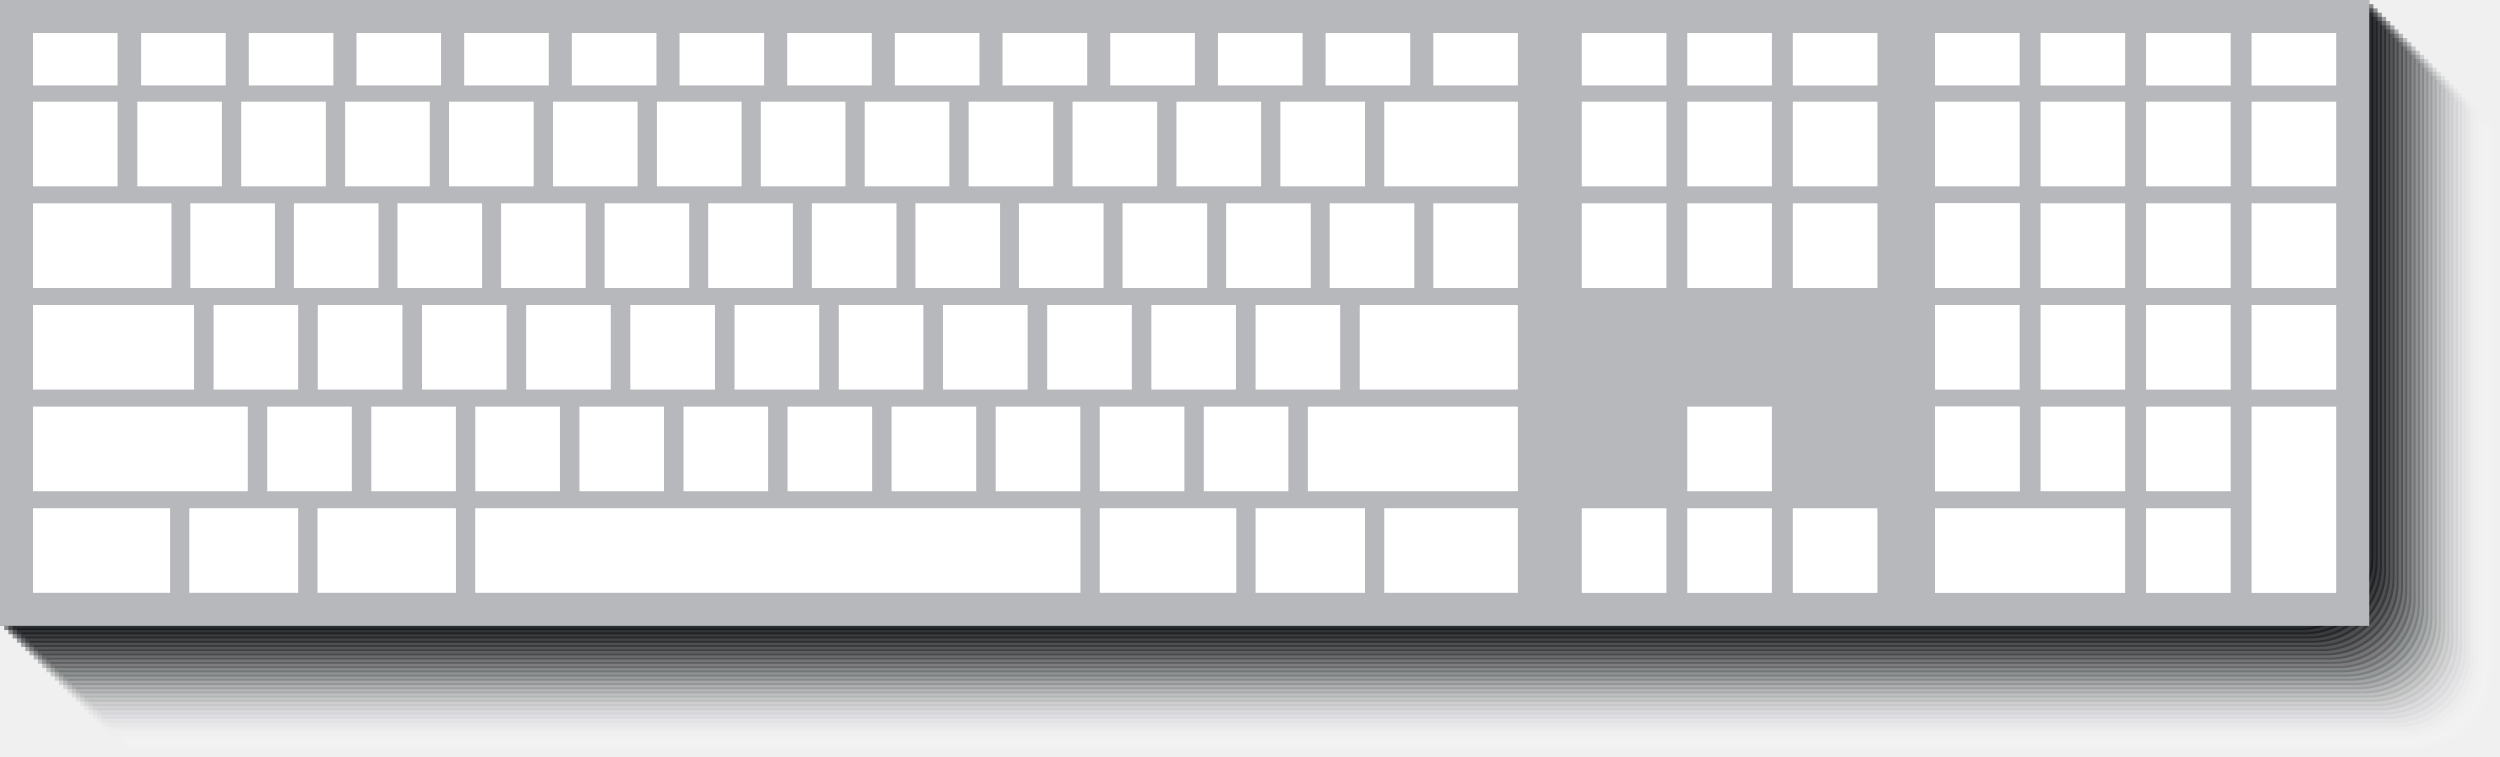
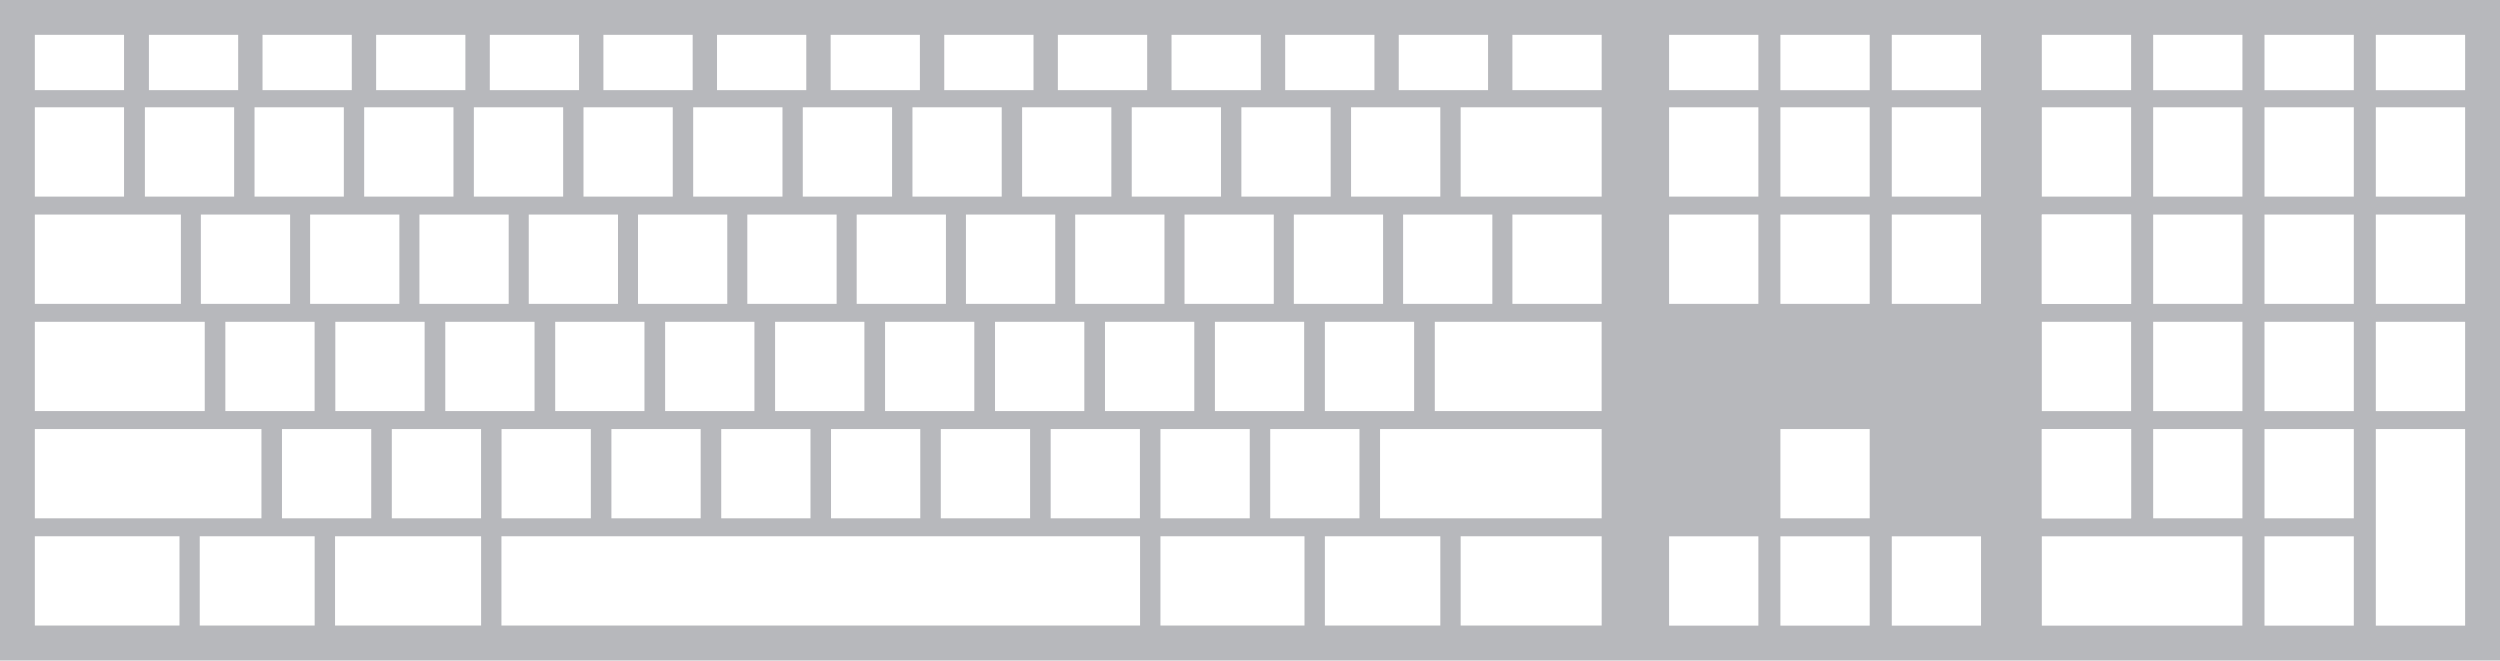
- <svg xmlns="http://www.w3.org/2000/svg" viewBox="0 0 564.22 170.76">
+ <svg xmlns="http://www.w3.org/2000/svg" id="Layer_1" data-name="Layer 1" viewBox="0 0 534.71 141.25">
  <defs>
    <style>
      .cls-1 {
-         fill: #c1c2c3;
-         opacity: .48;
-       }
- 
-       .cls-1, .cls-2, .cls-3, .cls-4, .cls-5, .cls-6, .cls-7, .cls-8, .cls-9, .cls-10, .cls-11, .cls-12, .cls-13, .cls-14, .cls-15, .cls-16, .cls-17, .cls-18, .cls-19, .cls-20, .cls-21, .cls-22, .cls-23, .cls-24, .cls-25, .cls-26, .cls-27, .cls-28, .cls-29, .cls-30, .cls-31, .cls-32 {
-         mix-blend-mode: multiply;
+         fill: #b7b8bc;
      }

      .cls-2 {
-         fill: #97999a;
-         opacity: .81;
-       }
- 
-       .cls-3 {
-         fill: #b8b9ba;
-         opacity: .55;
-       }
- 
-       .cls-33 {
-         fill: #b7b8bc;
-       }
- 
-       .cls-4 {
-         fill: #8f9092;
-         opacity: .87;
-       }
- 
-       .cls-5 {
-         opacity: 0;
-       }
- 
-       .cls-5, .cls-34 {
        fill: #fff;
-       }
- 
-       .cls-6 {
-         fill: #acadae;
-         opacity: .65;
-       }
- 
-       .cls-7 {
-         fill: #eaebeb;
-         opacity: .16;
-       }
- 
-       .cls-8 {
-         fill: #fbfbfb;
-         opacity: .03;
-       }
- 
-       .cls-9 {
-         fill: #8a8c8e;
-         opacity: .9;
-       }
- 
-       .cls-10 {
-         fill: #939496;
-         opacity: .84;
-       }
- 
-       .cls-11 {
-         fill: #cdcecf;
-         opacity: .39;
-       }
- 
-       .cls-12 {
-         fill: #7e8082;
-       }
- 
-       .cls-13 {
-         fill: #bcbdbe;
-         opacity: .52;
-       }
- 
-       .cls-14 {
-         fill: #f7f7f7;
-         opacity: .06;
-       }
- 
-       .cls-15 {
-         fill: #f3f3f3;
-         opacity: .1;
-       }
- 
-       .cls-16 {
-         fill: #d1d2d3;
-         opacity: .35;
-       }
- 
-       .cls-17 {
-         fill: #d5d6d7;
-         opacity: .32;
-       }
- 
-       .cls-35 {
-         isolation: isolate;
-       }
- 
-       .cls-18 {
-         fill: #b4b5b6;
-         opacity: .58;
-       }
- 
-       .cls-19 {
-         fill: #e2e2e3;
-         opacity: .23;
-       }
- 
-       .cls-20 {
-         fill: #eeefef;
-         opacity: .13;
-       }
- 
-       .cls-21 {
-         fill: #a8a9aa;
-         opacity: .68;
-       }
- 
-       .cls-22 {
-         fill: #828486;
-         opacity: .97;
-       }
- 
-       .cls-23 {
-         fill: #9b9d9e;
-         opacity: .77;
-       }
- 
-       .cls-24 {
-         fill: #b0b1b2;
-         opacity: .61;
-       }
- 
-       .cls-25 {
-         fill: #e6e6e7;
-         opacity: .19;
-       }
- 
-       .cls-26 {
-         fill: #c5c6c7;
-         opacity: .45;
-       }
- 
-       .cls-27 {
-         fill: #9fa1a2;
-         opacity: .74;
-       }
- 
-       .cls-28 {
-         fill: #c9cacb;
-         opacity: .42;
-       }
- 
-       .cls-29 {
-         fill: #a3a5a6;
-         opacity: .71;
-       }
- 
-       .cls-30 {
-         fill: #86888a;
-         opacity: .94;
-       }
- 
-       .cls-31 {
-         fill: #dededf;
-         opacity: .26;
-       }
- 
-       .cls-32 {
-         fill: #dadadb;
-         opacity: .29;
      }
    </style>
  </defs>
-   <g class="cls-35">
-     <g id="Layer_1" data-name="Layer 1">
-       <g>
-         <g>
-           <path class="cls-12" d="M531.42,121.58c0,9.05-7.34,16.39-16.39,16.39H0v3.28h518.31c9.05,0,16.39-7.34,16.39-16.39V0h-3.28v121.58Z" />
-           <path class="cls-22" d="M532.38,122.53c0,9.05-7.34,16.39-16.39,16.39H.95v3.28h518.31c9.05,0,16.39-7.34,16.39-16.39V.95h-3.28v121.58" />
-           <path class="cls-30" d="M533.33,123.48c0,9.05-7.34,16.39-16.39,16.39H1.9v3.28h518.31c9.05,0,16.39-7.34,16.39-16.39V1.9h-3.28v121.58" />
-           <path class="cls-9" d="M534.28,124.43c0,9.05-7.34,16.39-16.39,16.39H2.86v3.28h518.31c9.05,0,16.39-7.34,16.39-16.39V2.86h-3.28v121.58" />
-           <path class="cls-4" d="M535.23,125.38c0,9.05-7.34,16.39-16.39,16.39H3.81v3.28h518.31c9.05,0,16.39-7.34,16.39-16.39V3.81h-3.28v121.58" />
-           <path class="cls-10" d="M536.18,126.34c0,9.05-7.34,16.39-16.39,16.39H4.76v3.28h518.31c9.05,0,16.39-7.34,16.39-16.39V4.76h-3.28v121.58" />
-           <path class="cls-2" d="M537.14,127.29c0,9.05-7.34,16.39-16.39,16.39H5.71v3.28h518.31c9.05,0,16.39-7.34,16.39-16.39V5.71h-3.28v121.58" />
-           <path class="cls-23" d="M538.09,128.24c0,9.05-7.34,16.39-16.39,16.39H6.66v3.27h518.31c9.05,0,16.39-7.34,16.39-16.39V6.67h-3.28v121.58" />
-           <path class="cls-27" d="M539.04,129.19c0,9.05-7.34,16.39-16.39,16.39H7.62v3.27h518.31c9.05,0,16.39-7.34,16.39-16.39V7.62h-3.28v121.57" />
-           <path class="cls-29" d="M539.99,130.15c0,9.05-7.34,16.39-16.39,16.39H8.57v3.27h518.31c9.05,0,16.39-7.34,16.39-16.39V8.57h-3.28v121.57" />
-           <path class="cls-21" d="M540.95,131.1c0,9.05-7.34,16.4-16.39,16.4H9.52v3.27h518.31c9.05,0,16.39-7.34,16.39-16.39V9.52h-3.28v121.57" />
-           <path class="cls-6" d="M541.9,132.05c0,9.05-7.34,16.4-16.39,16.4H10.47v3.27h518.31c9.05,0,16.39-7.34,16.39-16.39V10.47h-3.28v121.57" />
-           <path class="cls-24" d="M542.85,133c0,9.05-7.34,16.4-16.39,16.4H11.43v3.27h518.31c9.05,0,16.39-7.34,16.39-16.39V11.43h-3.28v121.57" />
-           <path class="cls-18" d="M543.8,133.95c0,9.05-7.34,16.4-16.39,16.4H12.38v3.27h518.31c9.05,0,16.39-7.34,16.39-16.39V12.38h-3.28v121.57" />
-           <path class="cls-3" d="M544.75,134.91c0,9.05-7.34,16.4-16.39,16.4H13.33v3.27h518.31c9.05,0,16.39-7.34,16.39-16.39V13.33h-3.28v121.57" />
-           <path class="cls-13" d="M545.71,135.86c0,9.05-7.34,16.4-16.39,16.4H14.28v3.27h518.31c9.05,0,16.39-7.34,16.39-16.39V14.28h-3.28v121.57" />
-           <path class="cls-1" d="M546.66,136.81c0,9.05-7.34,16.4-16.39,16.4H15.23v3.27h518.31c9.05,0,16.39-7.34,16.39-16.39V15.24h-3.28v121.57" />
-           <path class="cls-26" d="M547.61,137.76c0,9.05-7.34,16.4-16.39,16.4H16.19v3.27h518.31c9.05,0,16.39-7.34,16.39-16.39V16.19h-3.28v121.57" />
-           <path class="cls-28" d="M548.56,138.71c0,9.05-7.34,16.4-16.39,16.4H17.14v3.27h518.31c9.05,0,16.39-7.34,16.39-16.39V17.14h-3.28v121.57" />
-           <path class="cls-11" d="M549.52,139.67c0,9.05-7.34,16.4-16.39,16.4H18.09v3.27h518.31c9.05,0,16.39-7.34,16.39-16.39V18.09h-3.28v121.57" />
-           <path class="cls-16" d="M550.47,140.62c0,9.05-7.34,16.4-16.39,16.4H19.04v3.27h518.31c9.05,0,16.39-7.34,16.39-16.39V19.05h-3.28v121.57" />
-           <path class="cls-17" d="M551.42,141.57c0,9.05-7.34,16.4-16.39,16.4H19.99v3.27h518.31c9.05,0,16.39-7.34,16.39-16.39V20h-3.28v121.57" />
-           <path class="cls-32" d="M552.37,142.52c0,9.05-7.34,16.4-16.39,16.4H20.95v3.27h518.31c9.05,0,16.39-7.33,16.39-16.39V20.95h-3.28v121.57" />
-           <path class="cls-31" d="M553.33,143.47c0,9.05-7.34,16.4-16.39,16.4H21.9v3.27h518.31c9.05,0,16.39-7.33,16.39-16.39V21.9h-3.28v121.57" />
-           <path class="cls-19" d="M554.28,144.43c0,9.05-7.34,16.4-16.39,16.4H22.85v3.27h518.31c9.05,0,16.39-7.33,16.39-16.39V22.85h-3.28v121.57" />
-           <path class="cls-25" d="M555.23,145.38c0,9.05-7.34,16.4-16.39,16.4H23.8v3.27h518.31c9.05,0,16.39-7.33,16.39-16.39V23.81h-3.28v121.57" />
-           <path class="cls-7" d="M556.18,146.33c0,9.05-7.34,16.4-16.39,16.4H24.76v3.27h518.31c9.06,0,16.39-7.33,16.39-16.39V24.76h-3.28v121.57" />
-           <path class="cls-20" d="M557.13,147.28c0,9.05-7.33,16.4-16.39,16.4H25.71v3.27h518.31c9.06,0,16.39-7.33,16.39-16.39V25.71h-3.28v121.57" />
-           <path class="cls-15" d="M558.09,148.24c0,9.05-7.33,16.4-16.39,16.4H26.66v3.27h518.31c9.06,0,16.39-7.33,16.39-16.39V26.66h-3.28v121.57" />
-           <path class="cls-14" d="M559.04,149.19c0,9.05-7.33,16.4-16.39,16.4H27.61v3.27h518.31c9.06,0,16.39-7.33,16.39-16.39V27.62h-3.28v121.57" />
-           <path class="cls-8" d="M559.99,150.14c0,9.05-7.33,16.4-16.39,16.4H28.56v3.27h518.31c9.06,0,16.39-7.33,16.39-16.39V28.57h-3.28v121.57" />
-           <path class="cls-5" d="M560.94,151.09c0,9.05-7.33,16.4-16.39,16.4H29.52v3.27h518.31c9.06,0,16.39-7.33,16.39-16.39V29.52h-3.28v121.57" />
-         </g>
-         <rect class="cls-33" width="534.71" height="141.25" />
-         <g>
-           <rect class="cls-34" x="7.45" y="7.45" width="19.08" height="11.83" />
-           <rect class="cls-34" x="31.85" y="7.45" width="19.09" height="11.83" />
-           <rect class="cls-34" x="56.15" y="7.45" width="19.09" height="11.83" />
-           <rect class="cls-34" x="80.45" y="7.45" width="19.09" height="11.83" />
-           <rect class="cls-34" x="104.76" y="7.45" width="19.09" height="11.83" />
-           <rect class="cls-34" x="129.06" y="7.45" width="19.09" height="11.83" />
-           <rect class="cls-34" x="153.36" y="7.45" width="19.09" height="11.83" />
-           <rect class="cls-34" x="177.66" y="7.45" width="19.09" height="11.83" />
-           <rect class="cls-34" x="201.96" y="7.45" width="19.09" height="11.83" />
-           <rect class="cls-34" x="226.26" y="7.45" width="19.1" height="11.83" />
-           <rect class="cls-34" x="250.57" y="7.45" width="19.1" height="11.83" />
-           <rect class="cls-34" x="274.88" y="7.45" width="19.09" height="11.83" />
-           <rect class="cls-34" x="299.17" y="7.45" width="19.1" height="11.83" />
-           <rect class="cls-34" x="323.48" y="7.45" width="19.09" height="11.83" />
-           <rect class="cls-34" x="7.45" y="22.95" width="19.08" height="19.1" />
-           <rect class="cls-34" x="30.99" y="22.95" width="19.09" height="19.1" />
-           <rect class="cls-34" x="54.44" y="22.95" width="19.1" height="19.1" />
-           <rect class="cls-34" x="77.89" y="22.95" width="19.1" height="19.1" />
-           <rect class="cls-34" x="101.35" y="22.95" width="19.1" height="19.1" />
-           <rect class="cls-34" x="124.8" y="22.95" width="19.09" height="19.1" />
-           <rect class="cls-34" x="148.26" y="22.95" width="19.1" height="19.1" />
-           <rect class="cls-34" x="171.7" y="22.95" width="19.1" height="19.1" />
-           <rect class="cls-34" x="195.16" y="22.95" width="19.09" height="19.1" />
-           <rect class="cls-34" x="218.61" y="22.95" width="19.09" height="19.1" />
-           <rect class="cls-34" x="242.06" y="22.95" width="19.09" height="19.1" />
-           <rect class="cls-34" x="265.51" y="22.95" width="19.1" height="19.1" />
-           <rect class="cls-34" x="288.97" y="22.95" width="19.09" height="19.1" />
-           <rect class="cls-34" x="312.41" y="22.95" width="30.16" height="19.1" />
-           <g>
-             <rect class="cls-34" x="356.99" y="7.45" width="19.1" height="11.83" />
-             <rect class="cls-34" x="380.8" y="7.45" width="19.1" height="11.84" />
-             <rect class="cls-34" x="404.62" y="7.45" width="19.09" height="11.84" />
-           </g>
-           <g>
-             <rect class="cls-34" x="356.99" y="22.95" width="19.1" height="19.1" />
-             <rect class="cls-34" x="380.8" y="22.95" width="19.1" height="19.1" />
-             <rect class="cls-34" x="404.62" y="22.95" width="19.09" height="19.1" />
-           </g>
-           <g>
-             <rect class="cls-34" x="356.99" y="45.89" width="19.1" height="19.1" />
-             <rect class="cls-34" x="380.8" y="45.89" width="19.1" height="19.1" />
-             <rect class="cls-34" x="404.62" y="45.89" width="19.09" height="19.1" />
-           </g>
-           <rect class="cls-34" x="436.71" y="7.45" width="19.1" height="11.83" />
-           <rect class="cls-34" x="460.53" y="7.45" width="19.09" height="11.84" />
-           <rect class="cls-34" x="484.34" y="7.45" width="19.1" height="11.84" />
-           <rect class="cls-34" x="436.71" y="22.95" width="19.1" height="19.1" />
-           <rect class="cls-34" x="460.53" y="22.95" width="19.09" height="19.1" />
-           <rect class="cls-34" x="484.34" y="22.95" width="19.1" height="19.1" />
-           <rect class="cls-34" x="436.71" y="45.89" width="19.1" height="19.1" />
-           <rect class="cls-34" x="460.53" y="45.89" width="19.09" height="19.1" />
-           <rect class="cls-34" x="484.34" y="45.89" width="19.1" height="19.1" />
-           <rect class="cls-34" x="508.15" y="7.45" width="19.1" height="11.84" />
-           <rect class="cls-34" x="508.15" y="22.95" width="19.1" height="19.1" />
-           <rect class="cls-34" x="508.15" y="45.89" width="19.1" height="19.1" />
-           <rect class="cls-34" x="436.71" y="45.89" width="19.1" height="19.1" />
-           <rect class="cls-34" x="436.71" y="68.83" width="19.1" height="19.1" />
-           <rect class="cls-34" x="436.71" y="91.77" width="19.1" height="19.09" />
-           <rect class="cls-34" x="460.53" y="91.77" width="19.09" height="19.09" />
-           <rect class="cls-34" x="484.34" y="91.77" width="19.1" height="19.09" />
-           <rect class="cls-34" x="508.15" y="91.77" width="19.1" height="42.04" />
-           <rect class="cls-34" x="460.53" y="68.83" width="19.09" height="19.1" />
-           <rect class="cls-34" x="484.34" y="68.83" width="19.1" height="19.1" />
-           <rect class="cls-34" x="508.15" y="68.83" width="19.1" height="19.1" />
-           <rect class="cls-34" x="380.8" y="91.77" width="19.1" height="19.09" />
-           <g>
-             <rect class="cls-34" x="356.99" y="114.71" width="19.1" height="19.1" />
-             <rect class="cls-34" x="380.8" y="114.71" width="19.1" height="19.1" />
-             <rect class="cls-34" x="404.62" y="114.71" width="19.09" height="19.1" />
-           </g>
-           <rect class="cls-34" x="7.45" y="114.7" width="30.94" height="19.09" />
-           <rect class="cls-34" x="42.72" y="114.7" width="24.58" height="19.09" />
-           <rect class="cls-34" x="71.66" y="114.7" width="31.24" height="19.09" />
-           <rect class="cls-34" x="107.25" y="114.7" width="136.59" height="19.09" />
-           <rect class="cls-34" x="248.2" y="114.7" width="30.81" height="19.09" />
-           <rect class="cls-34" x="283.37" y="114.7" width="24.69" height="19.09" />
-           <rect class="cls-34" x="312.41" y="114.7" width="30.16" height="19.09" />
-           <rect class="cls-34" x="323.48" y="45.89" width="19.09" height="19.1" />
-           <rect class="cls-34" x="300.1" y="45.89" width="19.09" height="19.1" />
-           <rect class="cls-34" x="276.73" y="45.89" width="19.09" height="19.1" />
-           <rect class="cls-34" x="253.35" y="45.89" width="19.09" height="19.1" />
-           <rect class="cls-34" x="229.97" y="45.89" width="19.09" height="19.1" />
-           <rect class="cls-34" x="206.6" y="45.89" width="19.1" height="19.1" />
-           <rect class="cls-34" x="183.23" y="45.89" width="19.09" height="19.1" />
-           <rect class="cls-34" x="159.84" y="45.89" width="19.1" height="19.1" />
-           <rect class="cls-34" x="136.46" y="45.89" width="19.09" height="19.1" />
-           <rect class="cls-34" x="113.09" y="45.89" width="19.09" height="19.1" />
-           <rect class="cls-34" x="89.71" y="45.89" width="19.09" height="19.1" />
-           <rect class="cls-34" x="66.33" y="45.89" width="19.09" height="19.1" />
-           <rect class="cls-34" x="42.96" y="45.89" width="19.09" height="19.1" />
-           <rect class="cls-34" x="7.45" y="45.89" width="31.24" height="19.1" />
-           <rect class="cls-34" x="7.45" y="68.83" width="36.34" height="19.09" />
-           <rect class="cls-34" x="48.2" y="68.83" width="19.09" height="19.09" />
-           <rect class="cls-34" x="71.72" y="68.83" width="19.1" height="19.09" />
-           <rect class="cls-34" x="95.24" y="68.83" width="19.09" height="19.09" />
-           <rect class="cls-34" x="118.75" y="68.83" width="19.09" height="19.09" />
-           <rect class="cls-34" x="142.26" y="68.83" width="19.1" height="19.09" />
-           <rect class="cls-34" x="165.78" y="68.83" width="19.1" height="19.09" />
-           <rect class="cls-34" x="189.3" y="68.83" width="19.09" height="19.09" />
-           <rect class="cls-34" x="212.82" y="68.83" width="19.1" height="19.09" />
-           <rect class="cls-34" x="236.34" y="68.83" width="19.1" height="19.09" />
-           <rect class="cls-34" x="259.85" y="68.83" width="19.09" height="19.09" />
-           <rect class="cls-34" x="283.37" y="68.83" width="19.09" height="19.09" />
-           <rect class="cls-34" x="306.88" y="68.83" width="35.68" height="19.09" />
-           <rect class="cls-34" x="7.45" y="91.77" width="48.47" height="19.09" />
-           <rect class="cls-34" x="60.31" y="91.77" width="19.09" height="19.09" />
-           <rect class="cls-34" x="83.8" y="91.77" width="19.09" height="19.09" />
-           <rect class="cls-34" x="107.27" y="91.77" width="19.1" height="19.09" />
-           <rect class="cls-34" x="130.77" y="91.77" width="19.09" height="19.09" />
-           <rect class="cls-34" x="154.26" y="91.77" width="19.09" height="19.09" />
-           <rect class="cls-34" x="177.74" y="91.77" width="19.09" height="19.09" />
-           <rect class="cls-34" x="201.22" y="91.77" width="19.1" height="19.09" />
-           <rect class="cls-34" x="224.72" y="91.77" width="19.09" height="19.09" />
-           <rect class="cls-34" x="248.2" y="91.77" width="19.1" height="19.09" />
-           <rect class="cls-34" x="271.68" y="91.77" width="19.09" height="19.09" />
-           <rect class="cls-34" x="295.17" y="91.77" width="47.4" height="19.09" />
-           <rect class="cls-34" x="436.71" y="91.77" width="19.1" height="19.09" />
-           <rect class="cls-34" x="436.71" y="114.71" width="42.9" height="19.1" />
-           <rect class="cls-34" x="484.34" y="114.71" width="19.1" height="19.1" />
-         </g>
-       </g>
+   <rect class="cls-1" x="0" width="534.71" height="141.25" />
+   <g>
+     <rect class="cls-2" x="7.45" y="7.45" width="19.08" height="11.83" />
+     <rect class="cls-2" x="31.85" y="7.45" width="19.09" height="11.83" />
+     <rect class="cls-2" x="56.15" y="7.45" width="19.09" height="11.83" />
+     <rect class="cls-2" x="80.45" y="7.45" width="19.09" height="11.83" />
+     <rect class="cls-2" x="104.76" y="7.45" width="19.09" height="11.83" />
+     <rect class="cls-2" x="129.06" y="7.45" width="19.09" height="11.83" />
+     <rect class="cls-2" x="153.36" y="7.45" width="19.09" height="11.83" />
+     <rect class="cls-2" x="177.66" y="7.45" width="19.09" height="11.83" />
+     <rect class="cls-2" x="201.96" y="7.45" width="19.09" height="11.83" />
+     <rect class="cls-2" x="226.26" y="7.45" width="19.1" height="11.83" />
+     <rect class="cls-2" x="250.57" y="7.45" width="19.1" height="11.83" />
+     <rect class="cls-2" x="274.88" y="7.45" width="19.09" height="11.83" />
+     <rect class="cls-2" x="299.17" y="7.45" width="19.1" height="11.83" />
+     <rect class="cls-2" x="323.48" y="7.45" width="19.09" height="11.83" />
+     <rect class="cls-2" x="7.45" y="22.95" width="19.08" height="19.1" />
+     <rect class="cls-2" x="30.99" y="22.95" width="19.09" height="19.1" />
+     <rect class="cls-2" x="54.44" y="22.95" width="19.1" height="19.1" />
+     <rect class="cls-2" x="77.89" y="22.95" width="19.1" height="19.1" />
+     <rect class="cls-2" x="101.35" y="22.95" width="19.1" height="19.1" />
+     <rect class="cls-2" x="124.8" y="22.95" width="19.09" height="19.1" />
+     <rect class="cls-2" x="148.26" y="22.95" width="19.1" height="19.1" />
+     <rect class="cls-2" x="171.7" y="22.95" width="19.1" height="19.1" />
+     <rect class="cls-2" x="195.16" y="22.95" width="19.09" height="19.1" />
+     <rect class="cls-2" x="218.61" y="22.95" width="19.09" height="19.1" />
+     <rect class="cls-2" x="242.06" y="22.95" width="19.09" height="19.1" />
+     <rect class="cls-2" x="265.51" y="22.95" width="19.1" height="19.1" />
+     <rect class="cls-2" x="288.97" y="22.95" width="19.09" height="19.1" />
+     <rect class="cls-2" x="312.41" y="22.95" width="30.16" height="19.1" />
+     <g>
+       <rect class="cls-2" x="356.99" y="7.45" width="19.1" height="11.83" />
+       <rect class="cls-2" x="380.8" y="7.45" width="19.1" height="11.84" />
+       <rect class="cls-2" x="404.62" y="7.45" width="19.09" height="11.84" />
    </g>
+     <g>
+       <rect class="cls-2" x="356.99" y="22.95" width="19.1" height="19.1" />
+       <rect class="cls-2" x="380.8" y="22.95" width="19.1" height="19.1" />
+       <rect class="cls-2" x="404.62" y="22.95" width="19.09" height="19.1" />
+     </g>
+     <g>
+       <rect class="cls-2" x="356.99" y="45.89" width="19.1" height="19.1" />
+       <rect class="cls-2" x="380.8" y="45.89" width="19.1" height="19.1" />
+       <rect class="cls-2" x="404.62" y="45.89" width="19.09" height="19.1" />
+     </g>
+     <rect class="cls-2" x="436.71" y="7.45" width="19.1" height="11.83" />
+     <rect class="cls-2" x="460.53" y="7.45" width="19.09" height="11.84" />
+     <rect class="cls-2" x="484.34" y="7.45" width="19.1" height="11.84" />
+     <rect class="cls-2" x="436.71" y="22.95" width="19.1" height="19.1" />
+     <rect class="cls-2" x="460.53" y="22.95" width="19.09" height="19.1" />
+     <rect class="cls-2" x="484.34" y="22.95" width="19.1" height="19.1" />
+     <rect class="cls-2" x="436.71" y="45.89" width="19.1" height="19.1" />
+     <rect class="cls-2" x="460.53" y="45.89" width="19.09" height="19.1" />
+     <rect class="cls-2" x="484.34" y="45.89" width="19.1" height="19.1" />
+     <rect class="cls-2" x="508.15" y="7.45" width="19.1" height="11.84" />
+     <rect class="cls-2" x="508.15" y="22.95" width="19.1" height="19.1" />
+     <rect class="cls-2" x="508.15" y="45.89" width="19.1" height="19.1" />
+     <rect class="cls-2" x="436.71" y="45.89" width="19.1" height="19.1" />
+     <rect class="cls-2" x="436.71" y="68.83" width="19.1" height="19.1" />
+     <rect class="cls-2" x="436.71" y="91.77" width="19.1" height="19.09" />
+     <rect class="cls-2" x="460.53" y="91.77" width="19.09" height="19.09" />
+     <rect class="cls-2" x="484.34" y="91.77" width="19.1" height="19.09" />
+     <rect class="cls-2" x="508.15" y="91.77" width="19.1" height="42.04" />
+     <rect class="cls-2" x="460.53" y="68.83" width="19.09" height="19.1" />
+     <rect class="cls-2" x="484.34" y="68.83" width="19.1" height="19.1" />
+     <rect class="cls-2" x="508.15" y="68.83" width="19.1" height="19.1" />
+     <rect class="cls-2" x="380.8" y="91.77" width="19.1" height="19.09" />
+     <g>
+       <rect class="cls-2" x="356.99" y="114.71" width="19.1" height="19.1" />
+       <rect class="cls-2" x="380.8" y="114.71" width="19.1" height="19.1" />
+       <rect class="cls-2" x="404.62" y="114.71" width="19.09" height="19.1" />
+     </g>
+     <rect class="cls-2" x="7.45" y="114.7" width="30.94" height="19.09" />
+     <rect class="cls-2" x="42.72" y="114.7" width="24.58" height="19.09" />
+     <rect class="cls-2" x="71.66" y="114.7" width="31.24" height="19.09" />
+     <rect class="cls-2" x="107.25" y="114.7" width="136.59" height="19.09" />
+     <rect class="cls-2" x="248.2" y="114.7" width="30.81" height="19.09" />
+     <rect class="cls-2" x="283.37" y="114.7" width="24.69" height="19.09" />
+     <rect class="cls-2" x="312.41" y="114.7" width="30.16" height="19.09" />
+     <rect class="cls-2" x="323.48" y="45.89" width="19.09" height="19.1" />
+     <rect class="cls-2" x="300.1" y="45.89" width="19.09" height="19.1" />
+     <rect class="cls-2" x="276.73" y="45.89" width="19.09" height="19.1" />
+     <rect class="cls-2" x="253.35" y="45.89" width="19.09" height="19.1" />
+     <rect class="cls-2" x="229.97" y="45.89" width="19.09" height="19.1" />
+     <rect class="cls-2" x="206.6" y="45.89" width="19.1" height="19.1" />
+     <rect class="cls-2" x="183.23" y="45.89" width="19.09" height="19.1" />
+     <rect class="cls-2" x="159.84" y="45.89" width="19.1" height="19.1" />
+     <rect class="cls-2" x="136.46" y="45.89" width="19.09" height="19.1" />
+     <rect class="cls-2" x="113.09" y="45.89" width="19.09" height="19.1" />
+     <rect class="cls-2" x="89.71" y="45.89" width="19.09" height="19.1" />
+     <rect class="cls-2" x="66.33" y="45.89" width="19.09" height="19.1" />
+     <rect class="cls-2" x="42.96" y="45.89" width="19.09" height="19.1" />
+     <rect class="cls-2" x="7.45" y="45.89" width="31.24" height="19.1" />
+     <rect class="cls-2" x="7.45" y="68.83" width="36.34" height="19.09" />
+     <rect class="cls-2" x="48.2" y="68.83" width="19.09" height="19.09" />
+     <rect class="cls-2" x="71.72" y="68.83" width="19.1" height="19.09" />
+     <rect class="cls-2" x="95.24" y="68.83" width="19.09" height="19.09" />
+     <rect class="cls-2" x="118.75" y="68.83" width="19.09" height="19.09" />
+     <rect class="cls-2" x="142.26" y="68.83" width="19.1" height="19.09" />
+     <rect class="cls-2" x="165.78" y="68.83" width="19.1" height="19.09" />
+     <rect class="cls-2" x="189.3" y="68.83" width="19.09" height="19.09" />
+     <rect class="cls-2" x="212.82" y="68.83" width="19.1" height="19.09" />
+     <rect class="cls-2" x="236.34" y="68.83" width="19.1" height="19.09" />
+     <rect class="cls-2" x="259.85" y="68.83" width="19.09" height="19.09" />
+     <rect class="cls-2" x="283.37" y="68.83" width="19.09" height="19.09" />
+     <rect class="cls-2" x="306.88" y="68.83" width="35.68" height="19.09" />
+     <rect class="cls-2" x="7.45" y="91.77" width="48.47" height="19.09" />
+     <rect class="cls-2" x="60.31" y="91.77" width="19.09" height="19.09" />
+     <rect class="cls-2" x="83.8" y="91.77" width="19.09" height="19.09" />
+     <rect class="cls-2" x="107.27" y="91.77" width="19.1" height="19.09" />
+     <rect class="cls-2" x="130.77" y="91.77" width="19.09" height="19.09" />
+     <rect class="cls-2" x="154.26" y="91.77" width="19.09" height="19.09" />
+     <rect class="cls-2" x="177.74" y="91.77" width="19.09" height="19.09" />
+     <rect class="cls-2" x="201.22" y="91.77" width="19.1" height="19.09" />
+     <rect class="cls-2" x="224.72" y="91.77" width="19.09" height="19.09" />
+     <rect class="cls-2" x="248.2" y="91.77" width="19.1" height="19.09" />
+     <rect class="cls-2" x="271.68" y="91.77" width="19.09" height="19.09" />
+     <rect class="cls-2" x="295.17" y="91.77" width="47.4" height="19.09" />
+     <rect class="cls-2" x="436.71" y="91.77" width="19.1" height="19.09" />
+     <rect class="cls-2" x="436.71" y="114.71" width="42.9" height="19.1" />
+     <rect class="cls-2" x="484.34" y="114.71" width="19.1" height="19.1" />
  </g>
</svg>
